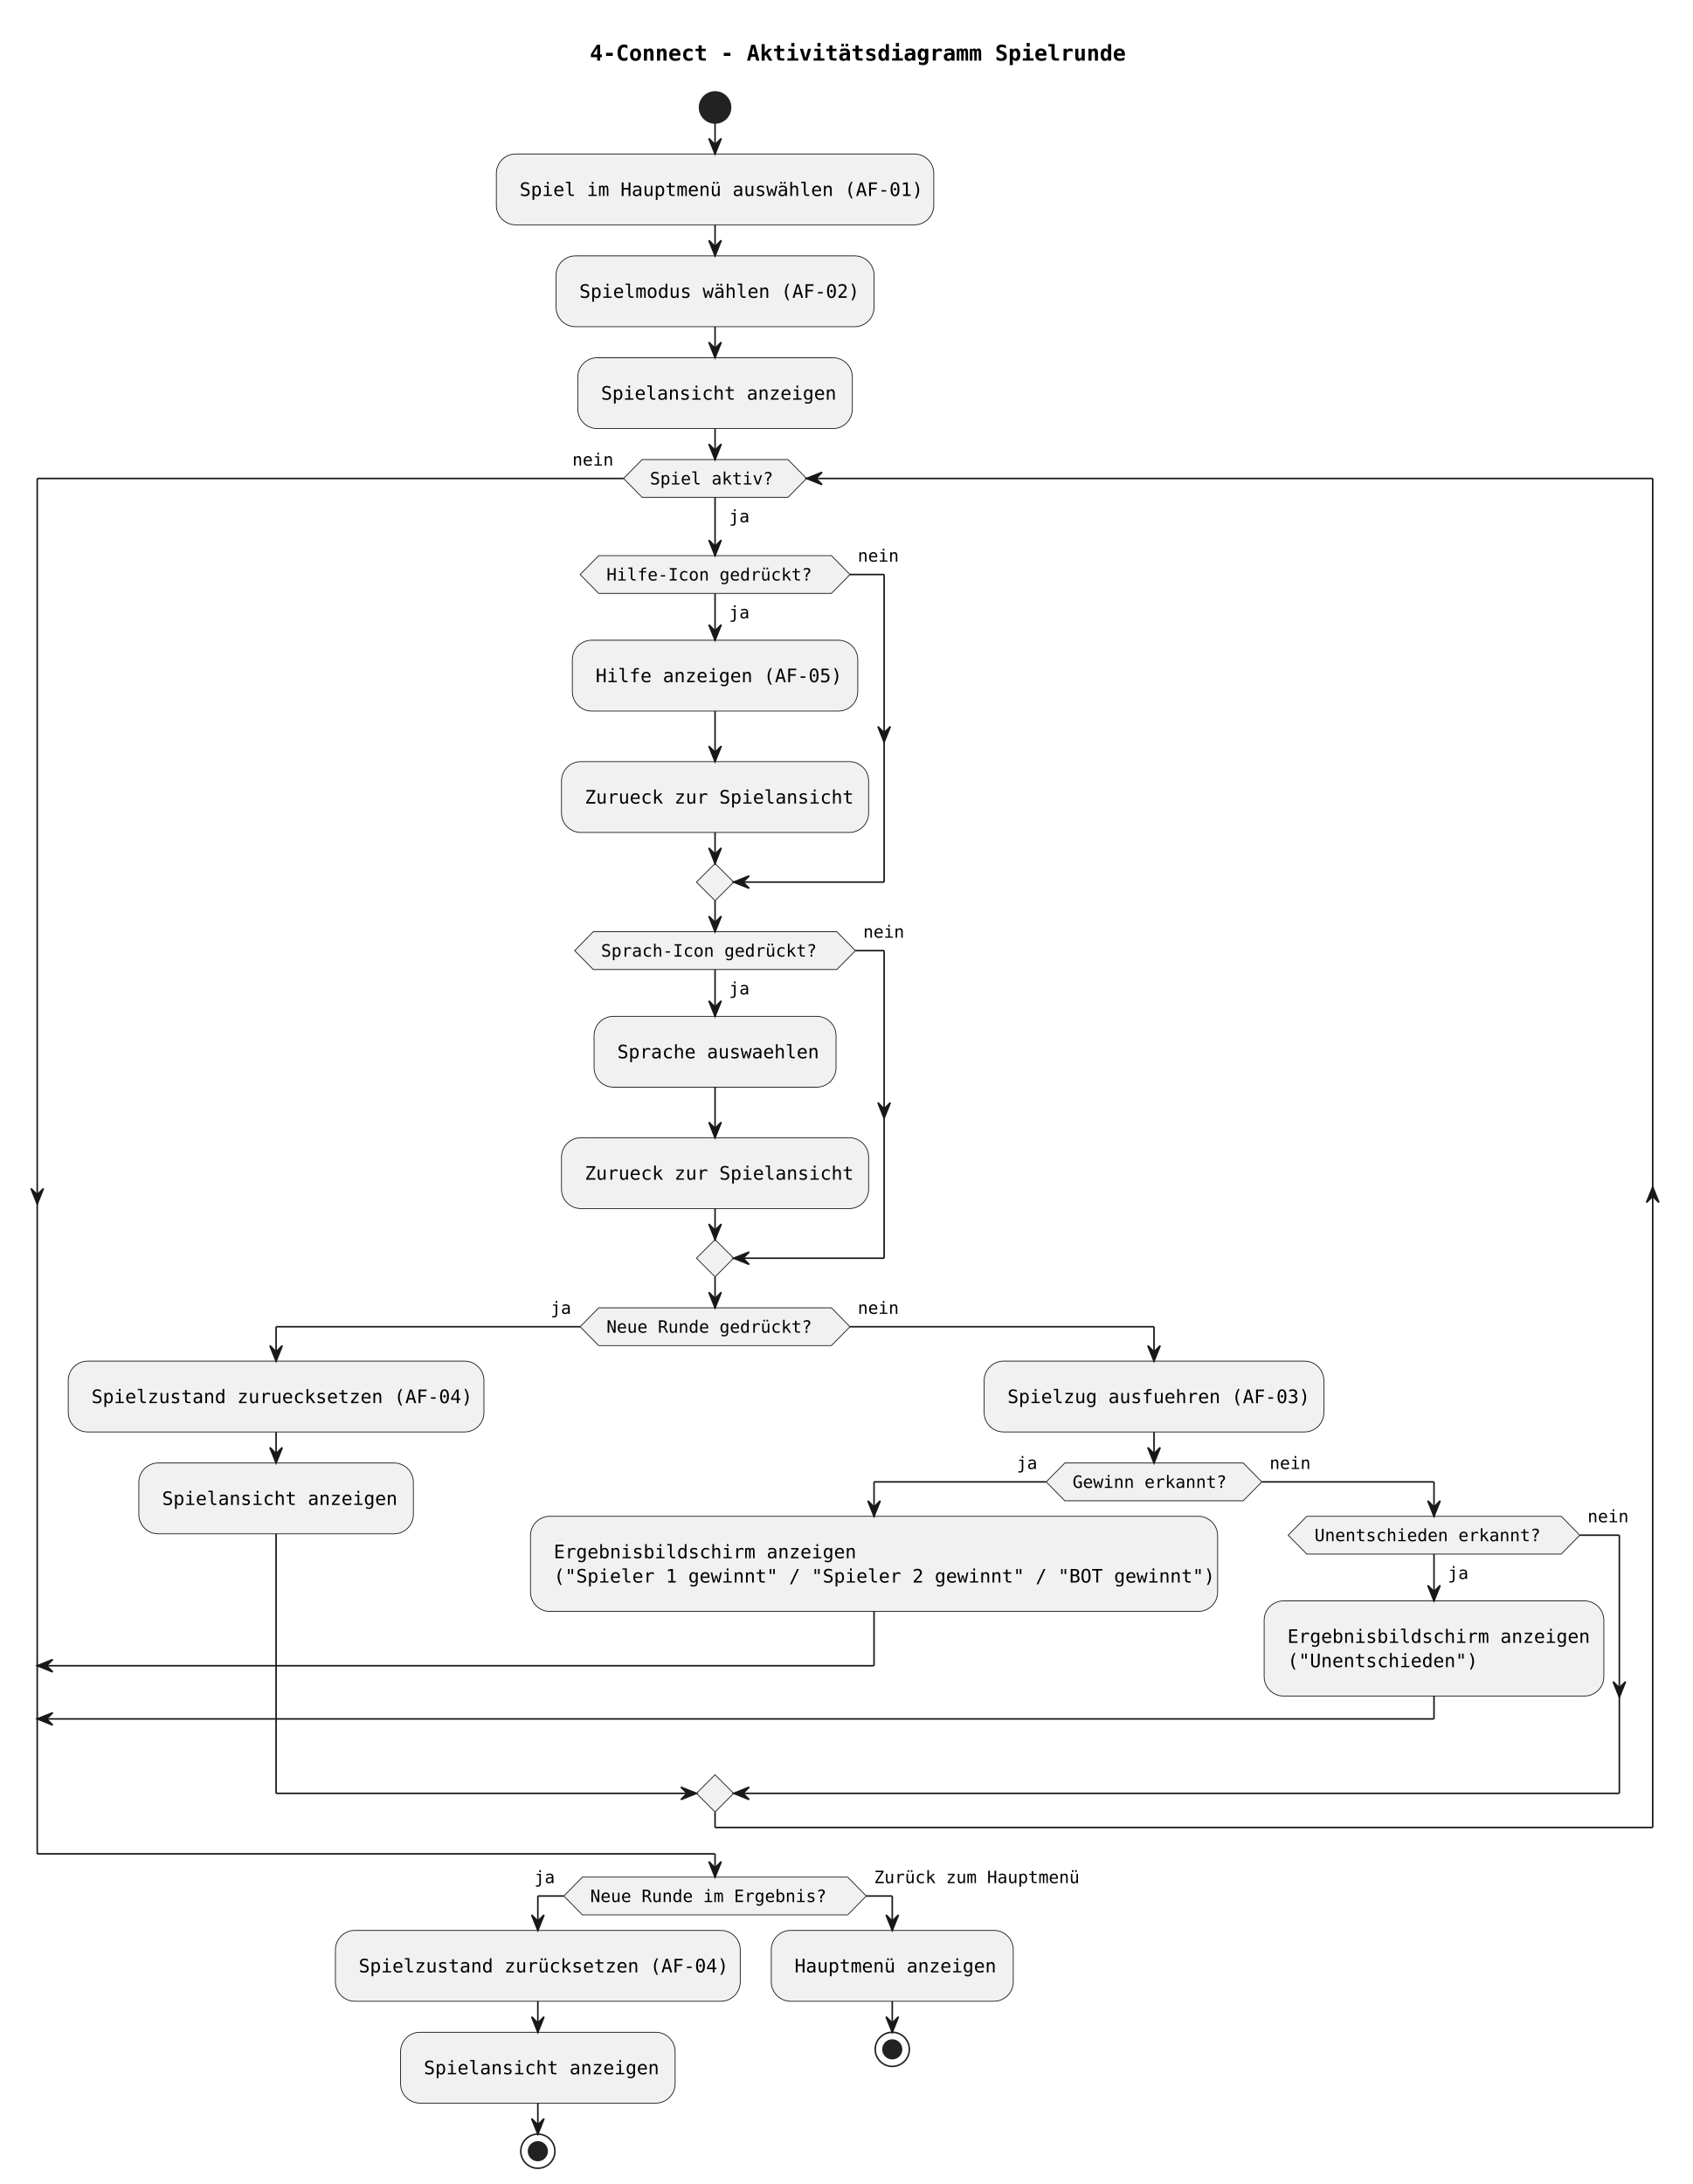
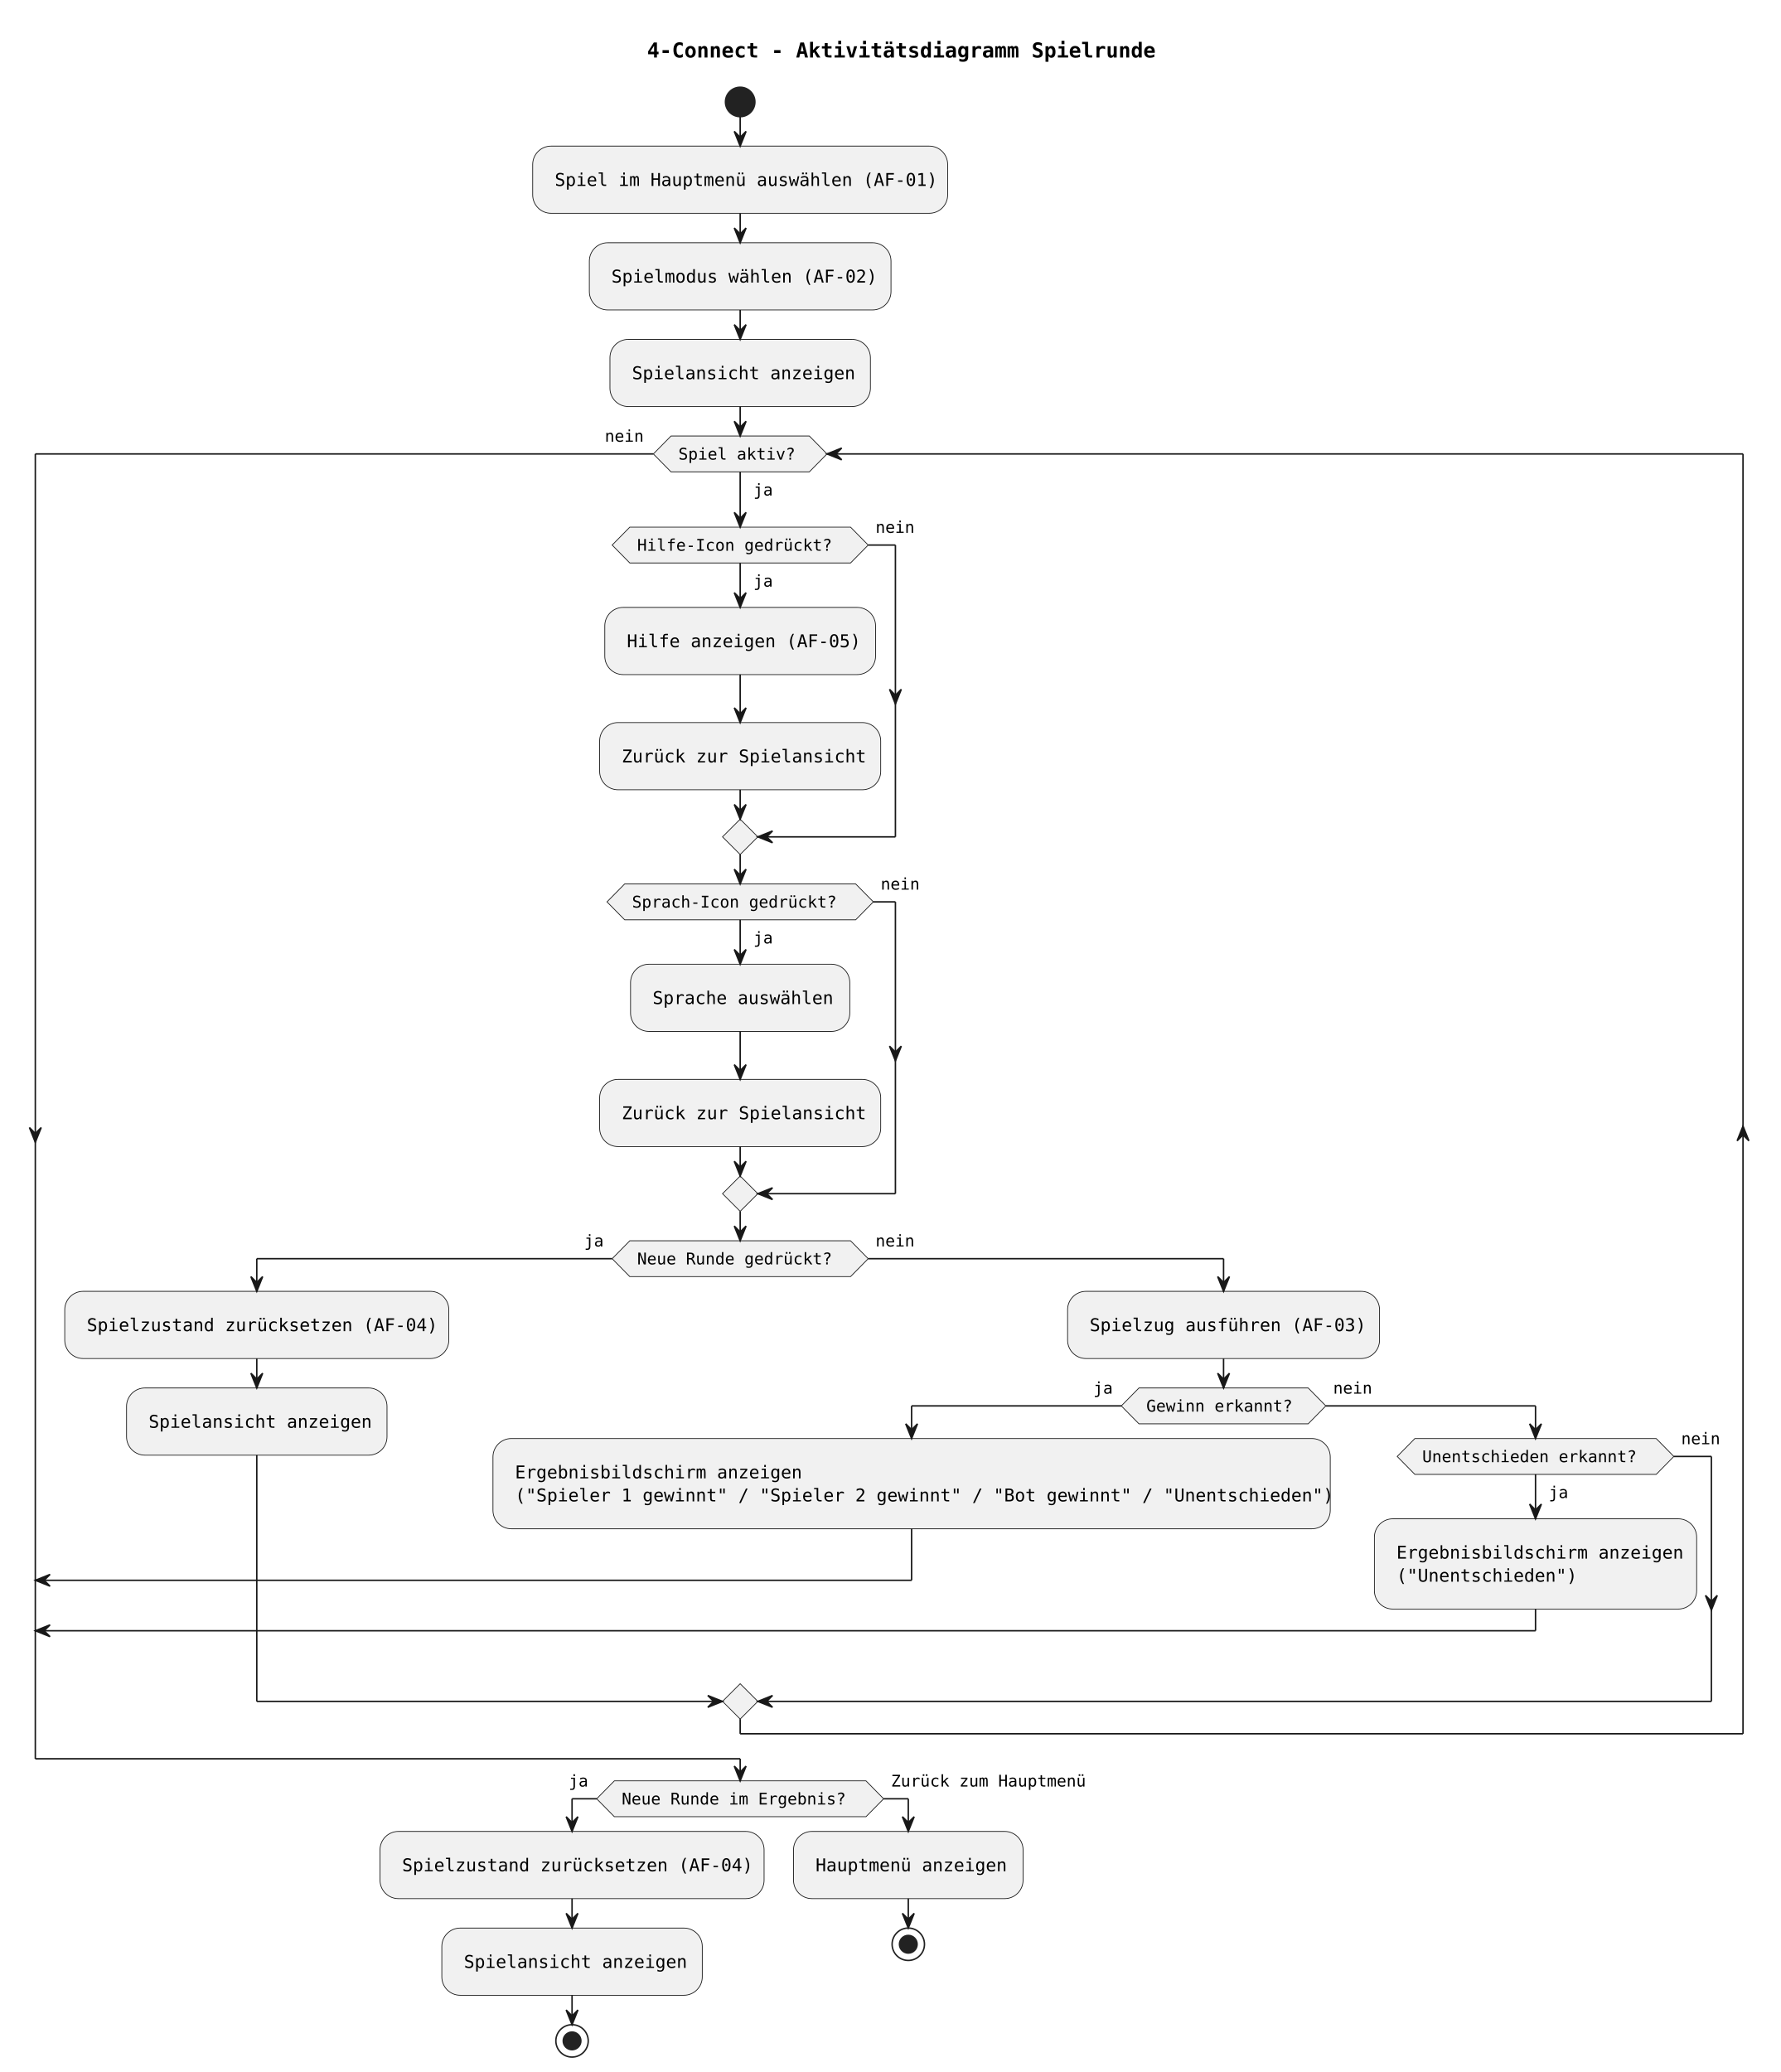
- <svg xmlns="http://www.w3.org/2000/svg" contentStyleType="text/css" height="1408px" preserveAspectRatio="none" style="width:1091px;height:1408px;background:#FFFFFF;" version="1.1" viewBox="0 0 1091 1408" width="1091px" zoomAndPan="magnify">
+ <svg xmlns="http://www.w3.org/2000/svg" contentStyleType="text/css" height="1408px" preserveAspectRatio="none" style="width:1210px;height:1408px;background:#FFFFFF;" version="1.1" viewBox="0 0 1210 1408" width="1210px" zoomAndPan="magnify">
  <defs />
  <g>
-     <text fill="#000000" font-family="monospace" font-size="14" font-weight="bold" lengthAdjust="spacing" textLength="328" x="380.25" y="39.075">4-Connect - Aktivitätsdiagramm Spielrunde</text>
-     <ellipse cx="461" cy="69.279" fill="#222222" rx="10" ry="10" style="stroke:#222222;stroke-width:1.0;" />
-     <rect fill="#F1F1F1" height="45.668" rx="12.5" ry="12.5" style="stroke:#181818;stroke-width:0.5;" width="282" x="320" y="99.279" />
-     <text fill="#000000" font-family="monospace" font-size="12" lengthAdjust="spacing" textLength="252" x="335" y="126.344">Spiel im Hauptmenü auswählen (AF-01)</text>
-     <rect fill="#F1F1F1" height="45.668" rx="12.5" ry="12.5" style="stroke:#181818;stroke-width:0.5;" width="205" x="358.5" y="164.947" />
-     <text fill="#000000" font-family="monospace" font-size="12" lengthAdjust="spacing" textLength="175" x="373.5" y="192.012">Spielmodus wählen (AF-02)</text>
-     <rect fill="#F1F1F1" height="45.668" rx="12.5" ry="12.5" style="stroke:#181818;stroke-width:0.5;" width="177" x="372.5" y="230.615" />
-     <text fill="#000000" font-family="monospace" font-size="12" lengthAdjust="spacing" textLength="147" x="387.5" y="257.68">Spielansicht anzeigen</text>
-     <rect fill="#F1F1F1" height="45.668" rx="12.5" ry="12.5" style="stroke:#181818;stroke-width:0.5;" width="184" x="369" y="412.748" />
-     <text fill="#000000" font-family="monospace" font-size="12" lengthAdjust="spacing" textLength="154" x="384" y="439.812">Hilfe anzeigen (AF-05)</text>
-     <rect fill="#F1F1F1" height="45.668" rx="12.5" ry="12.5" style="stroke:#181818;stroke-width:0.5;" width="198" x="362" y="491.007" />
-     <text fill="#000000" font-family="monospace" font-size="12" lengthAdjust="spacing" textLength="168" x="377" y="518.071">Zurueck zur Spielansicht</text>
-     <polygon fill="#F1F1F1" points="386,358.205,536,358.205,548,370.386,536,382.567,386,382.567,374,370.386,386,358.205" style="stroke:#181818;stroke-width:0.5;" />
-     <text fill="#000000" font-family="monospace" font-size="11" lengthAdjust="spacing" textLength="14" x="470" y="398.626">ja</text>
-     <text fill="#000000" font-family="monospace" font-size="11" lengthAdjust="spacing" textLength="140" x="391" y="374.264">Hilfe-Icon gedrückt?</text>
-     <text fill="#000000" font-family="monospace" font-size="11" lengthAdjust="spacing" textLength="28" x="553" y="362.082">nein</text>
-     <polygon fill="#F1F1F1" points="461,556.675,473,568.675,461,580.675,449,568.675,461,556.675" style="stroke:#181818;stroke-width:0.5;" />
-     <rect fill="#F1F1F1" height="45.668" rx="12.5" ry="12.5" style="stroke:#181818;stroke-width:0.5;" width="156" x="383" y="655.218" />
-     <text fill="#000000" font-family="monospace" font-size="12" lengthAdjust="spacing" textLength="126" x="398" y="682.283">Sprache auswaehlen</text>
-     <rect fill="#F1F1F1" height="45.668" rx="12.5" ry="12.5" style="stroke:#181818;stroke-width:0.5;" width="198" x="362" y="733.477" />
-     <text fill="#000000" font-family="monospace" font-size="12" lengthAdjust="spacing" textLength="168" x="377" y="760.541">Zurueck zur Spielansicht</text>
-     <polygon fill="#F1F1F1" points="382.5,600.675,539.5,600.675,551.5,612.856,539.5,625.037,382.5,625.037,370.5,612.856,382.5,600.675" style="stroke:#181818;stroke-width:0.5;" />
-     <text fill="#000000" font-family="monospace" font-size="11" lengthAdjust="spacing" textLength="14" x="470" y="641.096">ja</text>
-     <text fill="#000000" font-family="monospace" font-size="11" lengthAdjust="spacing" textLength="147" x="387.5" y="616.734">Sprach-Icon gedrückt?</text>
-     <text fill="#000000" font-family="monospace" font-size="11" lengthAdjust="spacing" textLength="28" x="556.5" y="604.553">nein</text>
-     <polygon fill="#F1F1F1" points="461,799.144,473,811.144,461,823.144,449,811.144,461,799.144" style="stroke:#181818;stroke-width:0.5;" />
-     <polygon fill="#F1F1F1" points="386,843.144,536,843.144,548,855.326,536,867.507,386,867.507,374,855.326,386,843.144" style="stroke:#181818;stroke-width:0.5;" />
-     <text fill="#000000" font-family="monospace" font-size="11" lengthAdjust="spacing" textLength="140" x="391" y="859.204">Neue Runde gedrückt?</text>
-     <text fill="#000000" font-family="monospace" font-size="11" lengthAdjust="spacing" textLength="14" x="355" y="847.023">ja</text>
-     <text fill="#000000" font-family="monospace" font-size="11" lengthAdjust="spacing" textLength="28" x="553" y="847.023">nein</text>
-     <rect fill="#F1F1F1" height="45.668" rx="12.5" ry="12.5" style="stroke:#181818;stroke-width:0.5;" width="268" x="44" y="877.507" />
-     <text fill="#000000" font-family="monospace" font-size="12" lengthAdjust="spacing" textLength="238" x="59" y="904.571">Spielzustand zuruecksetzen (AF-04)</text>
-     <rect fill="#F1F1F1" height="45.668" rx="12.5" ry="12.5" style="stroke:#181818;stroke-width:0.5;" width="177" x="89.5" y="943.175" />
-     <text fill="#000000" font-family="monospace" font-size="12" lengthAdjust="spacing" textLength="147" x="104.5" y="970.239">Spielansicht anzeigen</text>
-     <rect fill="#F1F1F1" height="45.668" rx="12.5" ry="12.5" style="stroke:#181818;stroke-width:0.5;" width="219" x="634.5" y="877.507" />
-     <text fill="#000000" font-family="monospace" font-size="12" lengthAdjust="spacing" textLength="189" x="649.5" y="904.571">Spielzug ausfuehren (AF-03)</text>
-     <polygon fill="#F1F1F1" points="686.5,943.175,801.5,943.175,813.5,955.356,801.5,967.537,686.5,967.537,674.5,955.356,686.5,943.175" style="stroke:#181818;stroke-width:0.5;" />
-     <text fill="#000000" font-family="monospace" font-size="11" lengthAdjust="spacing" textLength="105" x="691.5" y="959.234">Gewinn erkannt?</text>
-     <text fill="#000000" font-family="monospace" font-size="11" lengthAdjust="spacing" textLength="14" x="655.5" y="947.053">ja</text>
-     <text fill="#000000" font-family="monospace" font-size="11" lengthAdjust="spacing" textLength="28" x="818.5" y="947.053">nein</text>
-     <rect fill="#F1F1F1" height="61.336" rx="12.5" ry="12.5" style="stroke:#181818;stroke-width:0.5;" width="443" x="342" y="977.537" />
-     <text fill="#000000" font-family="monospace" font-size="12" lengthAdjust="spacing" textLength="189" x="357" y="1004.602">Ergebnisbildschirm anzeigen</text>
-     <text fill="#000000" font-family="monospace" font-size="12" lengthAdjust="spacing" textLength="413" x="357" y="1020.269">("Spieler 1 gewinnt" / "Spieler 2 gewinnt" / "BOT gewinnt")</text>
-     <rect fill="#F1F1F1" height="61.336" rx="12.5" ry="12.5" style="stroke:#181818;stroke-width:0.5;" width="219" x="815" y="1032.081" />
-     <text fill="#000000" font-family="monospace" font-size="12" lengthAdjust="spacing" textLength="189" x="830" y="1059.145">Ergebnisbildschirm anzeigen</text>
-     <text fill="#000000" font-family="monospace" font-size="12" lengthAdjust="spacing" textLength="119" x="830" y="1074.813">("Unentschieden")</text>
-     <polygon fill="#F1F1F1" points="842.5,977.537,1006.5,977.537,1018.5,989.718,1006.5,1001.899,842.5,1001.899,830.5,989.718,842.5,977.537" style="stroke:#181818;stroke-width:0.5;" />
-     <text fill="#000000" font-family="monospace" font-size="11" lengthAdjust="spacing" textLength="14" x="933.5" y="1017.958">ja</text>
-     <text fill="#000000" font-family="monospace" font-size="11" lengthAdjust="spacing" textLength="154" x="847.5" y="993.596">Unentschieden erkannt?</text>
-     <text fill="#000000" font-family="monospace" font-size="11" lengthAdjust="spacing" textLength="28" x="1023.5" y="981.415">nein</text>
-     <polygon fill="#F1F1F1" points="461,1144.158,473,1156.158,461,1168.158,449,1156.158,461,1144.158" style="stroke:#181818;stroke-width:0.5;" />
-     <polygon fill="#F1F1F1" points="414,296.283,508,296.283,520,308.464,508,320.646,414,320.646,402,308.464,414,296.283" style="stroke:#181818;stroke-width:0.5;" />
-     <text fill="#000000" font-family="monospace" font-size="11" lengthAdjust="spacing" textLength="14" x="470" y="336.705">ja</text>
-     <text fill="#000000" font-family="monospace" font-size="11" lengthAdjust="spacing" textLength="84" x="419" y="312.342">Spiel aktiv?</text>
-     <text fill="#000000" font-family="monospace" font-size="11" lengthAdjust="spacing" textLength="28" x="369" y="300.161">nein</text>
-     <polygon fill="#F1F1F1" points="375.5,1210.158,546.5,1210.158,558.5,1222.339,546.5,1234.52,375.5,1234.52,363.5,1222.339,375.5,1210.158" style="stroke:#181818;stroke-width:0.5;" />
-     <text fill="#000000" font-family="monospace" font-size="11" lengthAdjust="spacing" textLength="161" x="380.5" y="1226.217">Neue Runde im Ergebnis?</text>
-     <text fill="#000000" font-family="monospace" font-size="11" lengthAdjust="spacing" textLength="14" x="344.5" y="1214.036">ja</text>
-     <text fill="#000000" font-family="monospace" font-size="11" lengthAdjust="spacing" textLength="140" x="563.5" y="1214.036">Zurück zum Hauptmenü</text>
-     <rect fill="#F1F1F1" height="45.668" rx="12.5" ry="12.5" style="stroke:#181818;stroke-width:0.5;" width="261" x="216.25" y="1244.52" />
-     <text fill="#000000" font-family="monospace" font-size="12" lengthAdjust="spacing" textLength="231" x="231.25" y="1271.585">Spielzustand zurücksetzen (AF-04)</text>
-     <rect fill="#F1F1F1" height="45.668" rx="12.5" ry="12.5" style="stroke:#181818;stroke-width:0.5;" width="177" x="258.25" y="1310.188" />
-     <text fill="#000000" font-family="monospace" font-size="12" lengthAdjust="spacing" textLength="147" x="273.25" y="1337.253">Spielansicht anzeigen</text>
-     <ellipse cx="346.75" cy="1386.856" fill="none" rx="11" ry="11" style="stroke:#222222;stroke-width:1.0;" />
-     <ellipse cx="346.75" cy="1386.856" fill="#222222" rx="6" ry="6" style="stroke:#222222;stroke-width:1.0;" />
-     <rect fill="#F1F1F1" height="45.668" rx="12.5" ry="12.5" style="stroke:#181818;stroke-width:0.5;" width="156" x="497.25" y="1244.52" />
-     <text fill="#000000" font-family="monospace" font-size="12" lengthAdjust="spacing" textLength="126" x="512.25" y="1271.585">Hauptmenü anzeigen</text>
-     <ellipse cx="575.25" cy="1321.188" fill="none" rx="11" ry="11" style="stroke:#222222;stroke-width:1.0;" />
-     <ellipse cx="575.25" cy="1321.188" fill="#222222" rx="6" ry="6" style="stroke:#222222;stroke-width:1.0;" />
-     <line style="stroke:#181818;stroke-width:1.0;" x1="461" x2="461" y1="79.279" y2="99.279" />
-     <polygon fill="#181818" points="457,89.279,461,99.279,465,89.279,461,93.279" style="stroke:#181818;stroke-width:1.0;" />
-     <line style="stroke:#181818;stroke-width:1.0;" x1="461" x2="461" y1="144.947" y2="164.947" />
-     <polygon fill="#181818" points="457,154.947,461,164.947,465,154.947,461,158.947" style="stroke:#181818;stroke-width:1.0;" />
-     <line style="stroke:#181818;stroke-width:1.0;" x1="461" x2="461" y1="210.615" y2="230.615" />
-     <polygon fill="#181818" points="457,220.615,461,230.615,465,220.615,461,224.615" style="stroke:#181818;stroke-width:1.0;" />
-     <line style="stroke:#181818;stroke-width:1.0;" x1="461" x2="461" y1="458.416" y2="491.007" />
-     <polygon fill="#181818" points="457,481.007,461,491.007,465,481.007,461,485.007" style="stroke:#181818;stroke-width:1.0;" />
-     <line style="stroke:#181818;stroke-width:1.0;" x1="461" x2="461" y1="382.567" y2="412.748" />
-     <polygon fill="#181818" points="457,402.748,461,412.748,465,402.748,461,406.748" style="stroke:#181818;stroke-width:1.0;" />
-     <line style="stroke:#181818;stroke-width:1.0;" x1="548" x2="570" y1="370.386" y2="370.386" />
-     <polygon fill="#181818" points="566,468.416,570,478.416,574,468.416,570,472.416" style="stroke:#181818;stroke-width:1.0;" />
-     <line style="stroke:#181818;stroke-width:1.0;" x1="570" x2="570" y1="370.386" y2="568.675" />
-     <line style="stroke:#181818;stroke-width:1.0;" x1="570" x2="473" y1="568.675" y2="568.675" />
-     <polygon fill="#181818" points="483,564.675,473,568.675,483,572.675,479,568.675" style="stroke:#181818;stroke-width:1.0;" />
-     <line style="stroke:#181818;stroke-width:1.0;" x1="461" x2="461" y1="536.675" y2="556.675" />
-     <polygon fill="#181818" points="457,546.675,461,556.675,465,546.675,461,550.675" style="stroke:#181818;stroke-width:1.0;" />
-     <line style="stroke:#181818;stroke-width:1.0;" x1="461" x2="461" y1="700.886" y2="733.477" />
-     <polygon fill="#181818" points="457,723.477,461,733.477,465,723.477,461,727.477" style="stroke:#181818;stroke-width:1.0;" />
-     <line style="stroke:#181818;stroke-width:1.0;" x1="461" x2="461" y1="625.037" y2="655.218" />
-     <polygon fill="#181818" points="457,645.218,461,655.218,465,645.218,461,649.218" style="stroke:#181818;stroke-width:1.0;" />
-     <line style="stroke:#181818;stroke-width:1.0;" x1="551.5" x2="570" y1="612.856" y2="612.856" />
-     <polygon fill="#181818" points="566,710.886,570,720.886,574,710.886,570,714.886" style="stroke:#181818;stroke-width:1.0;" />
-     <line style="stroke:#181818;stroke-width:1.0;" x1="570" x2="570" y1="612.856" y2="811.144" />
-     <line style="stroke:#181818;stroke-width:1.0;" x1="570" x2="473" y1="811.144" y2="811.144" />
-     <polygon fill="#181818" points="483,807.144,473,811.144,483,815.144,479,811.144" style="stroke:#181818;stroke-width:1.0;" />
-     <line style="stroke:#181818;stroke-width:1.0;" x1="461" x2="461" y1="779.144" y2="799.144" />
-     <polygon fill="#181818" points="457,789.144,461,799.144,465,789.144,461,793.144" style="stroke:#181818;stroke-width:1.0;" />
-     <line style="stroke:#181818;stroke-width:1.0;" x1="461" x2="461" y1="580.675" y2="600.675" />
-     <polygon fill="#181818" points="457,590.675,461,600.675,465,590.675,461,594.675" style="stroke:#181818;stroke-width:1.0;" />
-     <line style="stroke:#181818;stroke-width:1.0;" x1="178" x2="178" y1="923.175" y2="943.175" />
-     <polygon fill="#181818" points="174,933.175,178,943.175,182,933.175,178,937.175" style="stroke:#181818;stroke-width:1.0;" />
-     <line style="stroke:#181818;stroke-width:1.0;" x1="563.5" x2="563.5" y1="1038.873" y2="1073.873" />
-     <line style="stroke:#181818;stroke-width:1.0;" x1="563.5" x2="24" y1="1073.873" y2="1073.873" />
+     <text fill="#000000" font-family="monospace" font-size="14" font-weight="bold" lengthAdjust="spacing" textLength="328" x="439.75" y="39.075">4-Connect - Aktivitätsdiagramm Spielrunde</text>
+     <ellipse cx="503" cy="69.279" fill="#222222" rx="10" ry="10" style="stroke:#222222;stroke-width:1.0;" />
+     <rect fill="#F1F1F1" height="45.668" rx="12.5" ry="12.5" style="stroke:#181818;stroke-width:0.5;" width="282" x="362" y="99.279" />
+     <text fill="#000000" font-family="monospace" font-size="12" lengthAdjust="spacing" textLength="252" x="377" y="126.344">Spiel im Hauptmenü auswählen (AF-01)</text>
+     <rect fill="#F1F1F1" height="45.668" rx="12.5" ry="12.5" style="stroke:#181818;stroke-width:0.5;" width="205" x="400.5" y="164.947" />
+     <text fill="#000000" font-family="monospace" font-size="12" lengthAdjust="spacing" textLength="175" x="415.5" y="192.012">Spielmodus wählen (AF-02)</text>
+     <rect fill="#F1F1F1" height="45.668" rx="12.5" ry="12.5" style="stroke:#181818;stroke-width:0.5;" width="177" x="414.5" y="230.615" />
+     <text fill="#000000" font-family="monospace" font-size="12" lengthAdjust="spacing" textLength="147" x="429.5" y="257.68">Spielansicht anzeigen</text>
+     <rect fill="#F1F1F1" height="45.668" rx="12.5" ry="12.5" style="stroke:#181818;stroke-width:0.5;" width="184" x="411" y="412.748" />
+     <text fill="#000000" font-family="monospace" font-size="12" lengthAdjust="spacing" textLength="154" x="426" y="439.812">Hilfe anzeigen (AF-05)</text>
+     <rect fill="#F1F1F1" height="45.668" rx="12.5" ry="12.5" style="stroke:#181818;stroke-width:0.5;" width="191" x="407.5" y="491.007" />
+     <text fill="#000000" font-family="monospace" font-size="12" lengthAdjust="spacing" textLength="161" x="422.5" y="518.071">Zurück zur Spielansicht</text>
+     <polygon fill="#F1F1F1" points="428,358.205,578,358.205,590,370.386,578,382.567,428,382.567,416,370.386,428,358.205" style="stroke:#181818;stroke-width:0.5;" />
+     <text fill="#000000" font-family="monospace" font-size="11" lengthAdjust="spacing" textLength="14" x="512" y="398.626">ja</text>
+     <text fill="#000000" font-family="monospace" font-size="11" lengthAdjust="spacing" textLength="140" x="433" y="374.264">Hilfe-Icon gedrückt?</text>
+     <text fill="#000000" font-family="monospace" font-size="11" lengthAdjust="spacing" textLength="28" x="595" y="362.082">nein</text>
+     <polygon fill="#F1F1F1" points="503,556.675,515,568.675,503,580.675,491,568.675,503,556.675" style="stroke:#181818;stroke-width:0.5;" />
+     <rect fill="#F1F1F1" height="45.668" rx="12.5" ry="12.5" style="stroke:#181818;stroke-width:0.5;" width="149" x="428.5" y="655.218" />
+     <text fill="#000000" font-family="monospace" font-size="12" lengthAdjust="spacing" textLength="119" x="443.5" y="682.283">Sprache auswählen</text>
+     <rect fill="#F1F1F1" height="45.668" rx="12.5" ry="12.5" style="stroke:#181818;stroke-width:0.5;" width="191" x="407.5" y="733.477" />
+     <text fill="#000000" font-family="monospace" font-size="12" lengthAdjust="spacing" textLength="161" x="422.5" y="760.541">Zurück zur Spielansicht</text>
+     <polygon fill="#F1F1F1" points="424.5,600.675,581.5,600.675,593.5,612.856,581.5,625.037,424.5,625.037,412.5,612.856,424.5,600.675" style="stroke:#181818;stroke-width:0.5;" />
+     <text fill="#000000" font-family="monospace" font-size="11" lengthAdjust="spacing" textLength="14" x="512" y="641.096">ja</text>
+     <text fill="#000000" font-family="monospace" font-size="11" lengthAdjust="spacing" textLength="147" x="429.5" y="616.734">Sprach-Icon gedrückt?</text>
+     <text fill="#000000" font-family="monospace" font-size="11" lengthAdjust="spacing" textLength="28" x="598.5" y="604.553">nein</text>
+     <polygon fill="#F1F1F1" points="503,799.144,515,811.144,503,823.144,491,811.144,503,799.144" style="stroke:#181818;stroke-width:0.5;" />
+     <polygon fill="#F1F1F1" points="428,843.144,578,843.144,590,855.326,578,867.507,428,867.507,416,855.326,428,843.144" style="stroke:#181818;stroke-width:0.5;" />
+     <text fill="#000000" font-family="monospace" font-size="11" lengthAdjust="spacing" textLength="140" x="433" y="859.204">Neue Runde gedrückt?</text>
+     <text fill="#000000" font-family="monospace" font-size="11" lengthAdjust="spacing" textLength="14" x="397" y="847.023">ja</text>
+     <text fill="#000000" font-family="monospace" font-size="11" lengthAdjust="spacing" textLength="28" x="595" y="847.023">nein</text>
+     <rect fill="#F1F1F1" height="45.668" rx="12.5" ry="12.5" style="stroke:#181818;stroke-width:0.5;" width="261" x="44" y="877.507" />
+     <text fill="#000000" font-family="monospace" font-size="12" lengthAdjust="spacing" textLength="231" x="59" y="904.571">Spielzustand zurücksetzen (AF-04)</text>
+     <rect fill="#F1F1F1" height="45.668" rx="12.5" ry="12.5" style="stroke:#181818;stroke-width:0.5;" width="177" x="86" y="943.175" />
+     <text fill="#000000" font-family="monospace" font-size="12" lengthAdjust="spacing" textLength="147" x="101" y="970.239">Spielansicht anzeigen</text>
+     <rect fill="#F1F1F1" height="45.668" rx="12.5" ry="12.5" style="stroke:#181818;stroke-width:0.5;" width="212" x="725.5" y="877.507" />
+     <text fill="#000000" font-family="monospace" font-size="12" lengthAdjust="spacing" textLength="182" x="740.5" y="904.571">Spielzug ausführen (AF-03)</text>
+     <polygon fill="#F1F1F1" points="774,943.175,889,943.175,901,955.356,889,967.537,774,967.537,762,955.356,774,943.175" style="stroke:#181818;stroke-width:0.5;" />
+     <text fill="#000000" font-family="monospace" font-size="11" lengthAdjust="spacing" textLength="105" x="779" y="959.234">Gewinn erkannt?</text>
+     <text fill="#000000" font-family="monospace" font-size="11" lengthAdjust="spacing" textLength="14" x="743" y="947.053">ja</text>
+     <text fill="#000000" font-family="monospace" font-size="11" lengthAdjust="spacing" textLength="28" x="906" y="947.053">nein</text>
+     <rect fill="#F1F1F1" height="61.336" rx="12.5" ry="12.5" style="stroke:#181818;stroke-width:0.5;" width="569" x="335" y="977.537" />
+     <text fill="#000000" font-family="monospace" font-size="12" lengthAdjust="spacing" textLength="189" x="350" y="1004.602">Ergebnisbildschirm anzeigen</text>
+     <text fill="#000000" font-family="monospace" font-size="12" lengthAdjust="spacing" textLength="539" x="350" y="1020.269">("Spieler 1 gewinnt" / "Spieler 2 gewinnt" / "Bot gewinnt" / "Unentschieden")</text>
+     <rect fill="#F1F1F1" height="61.336" rx="12.5" ry="12.5" style="stroke:#181818;stroke-width:0.5;" width="219" x="934" y="1032.081" />
+     <text fill="#000000" font-family="monospace" font-size="12" lengthAdjust="spacing" textLength="189" x="949" y="1059.145">Ergebnisbildschirm anzeigen</text>
+     <text fill="#000000" font-family="monospace" font-size="12" lengthAdjust="spacing" textLength="119" x="949" y="1074.813">("Unentschieden")</text>
+     <polygon fill="#F1F1F1" points="961.5,977.537,1125.5,977.537,1137.5,989.718,1125.5,1001.899,961.5,1001.899,949.5,989.718,961.5,977.537" style="stroke:#181818;stroke-width:0.5;" />
+     <text fill="#000000" font-family="monospace" font-size="11" lengthAdjust="spacing" textLength="14" x="1052.5" y="1017.958">ja</text>
+     <text fill="#000000" font-family="monospace" font-size="11" lengthAdjust="spacing" textLength="154" x="966.5" y="993.596">Unentschieden erkannt?</text>
+     <text fill="#000000" font-family="monospace" font-size="11" lengthAdjust="spacing" textLength="28" x="1142.5" y="981.415">nein</text>
+     <polygon fill="#F1F1F1" points="503,1144.158,515,1156.158,503,1168.158,491,1156.158,503,1144.158" style="stroke:#181818;stroke-width:0.5;" />
+     <polygon fill="#F1F1F1" points="456,296.283,550,296.283,562,308.464,550,320.646,456,320.646,444,308.464,456,296.283" style="stroke:#181818;stroke-width:0.5;" />
+     <text fill="#000000" font-family="monospace" font-size="11" lengthAdjust="spacing" textLength="14" x="512" y="336.705">ja</text>
+     <text fill="#000000" font-family="monospace" font-size="11" lengthAdjust="spacing" textLength="84" x="461" y="312.342">Spiel aktiv?</text>
+     <text fill="#000000" font-family="monospace" font-size="11" lengthAdjust="spacing" textLength="28" x="411" y="300.161">nein</text>
+     <polygon fill="#F1F1F1" points="417.5,1210.158,588.5,1210.158,600.5,1222.339,588.5,1234.52,417.5,1234.52,405.5,1222.339,417.5,1210.158" style="stroke:#181818;stroke-width:0.5;" />
+     <text fill="#000000" font-family="monospace" font-size="11" lengthAdjust="spacing" textLength="161" x="422.5" y="1226.217">Neue Runde im Ergebnis?</text>
+     <text fill="#000000" font-family="monospace" font-size="11" lengthAdjust="spacing" textLength="14" x="386.5" y="1214.036">ja</text>
+     <text fill="#000000" font-family="monospace" font-size="11" lengthAdjust="spacing" textLength="140" x="605.5" y="1214.036">Zurück zum Hauptmenü</text>
+     <rect fill="#F1F1F1" height="45.668" rx="12.5" ry="12.5" style="stroke:#181818;stroke-width:0.5;" width="261" x="258.25" y="1244.52" />
+     <text fill="#000000" font-family="monospace" font-size="12" lengthAdjust="spacing" textLength="231" x="273.25" y="1271.585">Spielzustand zurücksetzen (AF-04)</text>
+     <rect fill="#F1F1F1" height="45.668" rx="12.5" ry="12.5" style="stroke:#181818;stroke-width:0.5;" width="177" x="300.25" y="1310.188" />
+     <text fill="#000000" font-family="monospace" font-size="12" lengthAdjust="spacing" textLength="147" x="315.25" y="1337.253">Spielansicht anzeigen</text>
+     <ellipse cx="388.75" cy="1386.856" fill="none" rx="11" ry="11" style="stroke:#222222;stroke-width:1.0;" />
+     <ellipse cx="388.75" cy="1386.856" fill="#222222" rx="6" ry="6" style="stroke:#222222;stroke-width:1.0;" />
+     <rect fill="#F1F1F1" height="45.668" rx="12.5" ry="12.5" style="stroke:#181818;stroke-width:0.5;" width="156" x="539.25" y="1244.52" />
+     <text fill="#000000" font-family="monospace" font-size="12" lengthAdjust="spacing" textLength="126" x="554.25" y="1271.585">Hauptmenü anzeigen</text>
+     <ellipse cx="617.25" cy="1321.188" fill="none" rx="11" ry="11" style="stroke:#222222;stroke-width:1.0;" />
+     <ellipse cx="617.25" cy="1321.188" fill="#222222" rx="6" ry="6" style="stroke:#222222;stroke-width:1.0;" />
+     <line style="stroke:#181818;stroke-width:1.0;" x1="503" x2="503" y1="79.279" y2="99.279" />
+     <polygon fill="#181818" points="499,89.279,503,99.279,507,89.279,503,93.279" style="stroke:#181818;stroke-width:1.0;" />
+     <line style="stroke:#181818;stroke-width:1.0;" x1="503" x2="503" y1="144.947" y2="164.947" />
+     <polygon fill="#181818" points="499,154.947,503,164.947,507,154.947,503,158.947" style="stroke:#181818;stroke-width:1.0;" />
+     <line style="stroke:#181818;stroke-width:1.0;" x1="503" x2="503" y1="210.615" y2="230.615" />
+     <polygon fill="#181818" points="499,220.615,503,230.615,507,220.615,503,224.615" style="stroke:#181818;stroke-width:1.0;" />
+     <line style="stroke:#181818;stroke-width:1.0;" x1="503" x2="503" y1="458.416" y2="491.007" />
+     <polygon fill="#181818" points="499,481.007,503,491.007,507,481.007,503,485.007" style="stroke:#181818;stroke-width:1.0;" />
+     <line style="stroke:#181818;stroke-width:1.0;" x1="503" x2="503" y1="382.567" y2="412.748" />
+     <polygon fill="#181818" points="499,402.748,503,412.748,507,402.748,503,406.748" style="stroke:#181818;stroke-width:1.0;" />
+     <line style="stroke:#181818;stroke-width:1.0;" x1="590" x2="608.5" y1="370.386" y2="370.386" />
+     <polygon fill="#181818" points="604.5,468.416,608.5,478.416,612.5,468.416,608.5,472.416" style="stroke:#181818;stroke-width:1.0;" />
+     <line style="stroke:#181818;stroke-width:1.0;" x1="608.5" x2="608.5" y1="370.386" y2="568.675" />
+     <line style="stroke:#181818;stroke-width:1.0;" x1="608.5" x2="515" y1="568.675" y2="568.675" />
+     <polygon fill="#181818" points="525,564.675,515,568.675,525,572.675,521,568.675" style="stroke:#181818;stroke-width:1.0;" />
+     <line style="stroke:#181818;stroke-width:1.0;" x1="503" x2="503" y1="536.675" y2="556.675" />
+     <polygon fill="#181818" points="499,546.675,503,556.675,507,546.675,503,550.675" style="stroke:#181818;stroke-width:1.0;" />
+     <line style="stroke:#181818;stroke-width:1.0;" x1="503" x2="503" y1="700.886" y2="733.477" />
+     <polygon fill="#181818" points="499,723.477,503,733.477,507,723.477,503,727.477" style="stroke:#181818;stroke-width:1.0;" />
+     <line style="stroke:#181818;stroke-width:1.0;" x1="503" x2="503" y1="625.037" y2="655.218" />
+     <polygon fill="#181818" points="499,645.218,503,655.218,507,645.218,503,649.218" style="stroke:#181818;stroke-width:1.0;" />
+     <line style="stroke:#181818;stroke-width:1.0;" x1="593.5" x2="608.5" y1="612.856" y2="612.856" />
+     <polygon fill="#181818" points="604.5,710.886,608.5,720.886,612.5,710.886,608.5,714.886" style="stroke:#181818;stroke-width:1.0;" />
+     <line style="stroke:#181818;stroke-width:1.0;" x1="608.5" x2="608.5" y1="612.856" y2="811.144" />
+     <line style="stroke:#181818;stroke-width:1.0;" x1="608.5" x2="515" y1="811.144" y2="811.144" />
+     <polygon fill="#181818" points="525,807.144,515,811.144,525,815.144,521,811.144" style="stroke:#181818;stroke-width:1.0;" />
+     <line style="stroke:#181818;stroke-width:1.0;" x1="503" x2="503" y1="779.144" y2="799.144" />
+     <polygon fill="#181818" points="499,789.144,503,799.144,507,789.144,503,793.144" style="stroke:#181818;stroke-width:1.0;" />
+     <line style="stroke:#181818;stroke-width:1.0;" x1="503" x2="503" y1="580.675" y2="600.675" />
+     <polygon fill="#181818" points="499,590.675,503,600.675,507,590.675,503,594.675" style="stroke:#181818;stroke-width:1.0;" />
+     <line style="stroke:#181818;stroke-width:1.0;" x1="174.5" x2="174.5" y1="923.175" y2="943.175" />
+     <polygon fill="#181818" points="170.5,933.175,174.5,943.175,178.5,933.175,174.5,937.175" style="stroke:#181818;stroke-width:1.0;" />
+     <line style="stroke:#181818;stroke-width:1.0;" x1="619.5" x2="619.5" y1="1038.873" y2="1073.873" />
+     <line style="stroke:#181818;stroke-width:1.0;" x1="619.5" x2="24" y1="1073.873" y2="1073.873" />
    <polygon fill="#181818" points="34,1069.873,24,1073.873,34,1077.873,30,1073.873" style="stroke:#181818;stroke-width:1.0;" />
-     <line style="stroke:#181818;stroke-width:1.0;" x1="924.5" x2="924.5" y1="1093.417" y2="1108.158" />
-     <line style="stroke:#181818;stroke-width:1.0;" x1="924.5" x2="24" y1="1108.158" y2="1108.158" />
+     <line style="stroke:#181818;stroke-width:1.0;" x1="1043.5" x2="1043.5" y1="1093.417" y2="1108.158" />
+     <line style="stroke:#181818;stroke-width:1.0;" x1="1043.5" x2="24" y1="1108.158" y2="1108.158" />
    <polygon fill="#181818" points="34,1104.158,24,1108.158,34,1112.158,30,1108.158" style="stroke:#181818;stroke-width:1.0;" />
-     <line style="stroke:#181818;stroke-width:1.0;" x1="924.5" x2="924.5" y1="1001.899" y2="1032.081" />
-     <polygon fill="#181818" points="920.5,1022.081,924.5,1032.081,928.5,1022.081,924.5,1026.081" style="stroke:#181818;stroke-width:1.0;" />
-     <line style="stroke:#181818;stroke-width:1.0;" x1="1018.5" x2="1044" y1="989.718" y2="989.718" />
-     <polygon fill="#181818" points="1040,1084.158,1044,1094.158,1048,1084.158,1044,1088.158" style="stroke:#181818;stroke-width:1.0;" />
-     <line style="stroke:#181818;stroke-width:1.0;" x1="1044" x2="1044" y1="989.718" y2="1156.158" />
-     <line style="stroke:#181818;stroke-width:1.0;" x1="1044" x2="473" y1="1156.158" y2="1156.158" />
-     <polygon fill="#181818" points="483,1152.158,473,1156.158,483,1160.158,479,1156.158" style="stroke:#181818;stroke-width:1.0;" />
-     <line style="stroke:#181818;stroke-width:1.0;" x1="674.5" x2="563.5" y1="955.356" y2="955.356" />
-     <line style="stroke:#181818;stroke-width:1.0;" x1="563.5" x2="563.5" y1="955.356" y2="977.537" />
-     <polygon fill="#181818" points="559.5,967.537,563.5,977.537,567.5,967.537,563.5,971.537" style="stroke:#181818;stroke-width:1.0;" />
-     <line style="stroke:#181818;stroke-width:1.0;" x1="813.5" x2="924.5" y1="955.356" y2="955.356" />
-     <line style="stroke:#181818;stroke-width:1.0;" x1="924.5" x2="924.5" y1="955.356" y2="977.537" />
-     <polygon fill="#181818" points="920.5,967.537,924.5,977.537,928.5,967.537,924.5,971.537" style="stroke:#181818;stroke-width:1.0;" />
-     <line style="stroke:#181818;stroke-width:1.0;" x1="744" x2="744" y1="923.175" y2="943.175" />
-     <polygon fill="#181818" points="740,933.175,744,943.175,748,933.175,744,937.175" style="stroke:#181818;stroke-width:1.0;" />
-     <line style="stroke:#181818;stroke-width:1.0;" x1="374" x2="178" y1="855.326" y2="855.326" />
-     <line style="stroke:#181818;stroke-width:1.0;" x1="178" x2="178" y1="855.326" y2="877.507" />
-     <polygon fill="#181818" points="174,867.507,178,877.507,182,867.507,178,871.507" style="stroke:#181818;stroke-width:1.0;" />
-     <line style="stroke:#181818;stroke-width:1.0;" x1="548" x2="744" y1="855.326" y2="855.326" />
-     <line style="stroke:#181818;stroke-width:1.0;" x1="744" x2="744" y1="855.326" y2="877.507" />
-     <polygon fill="#181818" points="740,867.507,744,877.507,748,867.507,744,871.507" style="stroke:#181818;stroke-width:1.0;" />
-     <line style="stroke:#181818;stroke-width:1.0;" x1="178" x2="178" y1="988.843" y2="1156.158" />
-     <line style="stroke:#181818;stroke-width:1.0;" x1="178" x2="449" y1="1156.158" y2="1156.158" />
-     <polygon fill="#181818" points="439,1152.158,449,1156.158,439,1160.158,443,1156.158" style="stroke:#181818;stroke-width:1.0;" />
-     <line style="stroke:#181818;stroke-width:1.0;" x1="461" x2="461" y1="823.144" y2="843.144" />
-     <polygon fill="#181818" points="457,833.144,461,843.144,465,833.144,461,837.144" style="stroke:#181818;stroke-width:1.0;" />
-     <line style="stroke:#181818;stroke-width:1.0;" x1="461" x2="461" y1="320.646" y2="358.205" />
-     <polygon fill="#181818" points="457,348.205,461,358.205,465,348.205,461,352.205" style="stroke:#181818;stroke-width:1.0;" />
-     <line style="stroke:#181818;stroke-width:1.0;" x1="461" x2="461" y1="1168.158" y2="1178.158" />
-     <line style="stroke:#181818;stroke-width:1.0;" x1="461" x2="1065.5" y1="1178.158" y2="1178.158" />
-     <polygon fill="#181818" points="1061.5,775.22,1065.5,765.22,1069.5,775.22,1065.5,771.22" style="stroke:#181818;stroke-width:1.0;" />
-     <line style="stroke:#181818;stroke-width:1.0;" x1="1065.5" x2="1065.5" y1="308.464" y2="1178.158" />
-     <line style="stroke:#181818;stroke-width:1.0;" x1="1065.5" x2="520" y1="308.464" y2="308.464" />
-     <polygon fill="#181818" points="530,304.464,520,308.464,530,312.464,526,308.464" style="stroke:#181818;stroke-width:1.0;" />
-     <line style="stroke:#181818;stroke-width:1.0;" x1="402" x2="24" y1="308.464" y2="308.464" />
+     <line style="stroke:#181818;stroke-width:1.0;" x1="1043.5" x2="1043.5" y1="1001.899" y2="1032.081" />
+     <polygon fill="#181818" points="1039.5,1022.081,1043.5,1032.081,1047.5,1022.081,1043.5,1026.081" style="stroke:#181818;stroke-width:1.0;" />
+     <line style="stroke:#181818;stroke-width:1.0;" x1="1137.5" x2="1163" y1="989.718" y2="989.718" />
+     <polygon fill="#181818" points="1159,1084.158,1163,1094.158,1167,1084.158,1163,1088.158" style="stroke:#181818;stroke-width:1.0;" />
+     <line style="stroke:#181818;stroke-width:1.0;" x1="1163" x2="1163" y1="989.718" y2="1156.158" />
+     <line style="stroke:#181818;stroke-width:1.0;" x1="1163" x2="515" y1="1156.158" y2="1156.158" />
+     <polygon fill="#181818" points="525,1152.158,515,1156.158,525,1160.158,521,1156.158" style="stroke:#181818;stroke-width:1.0;" />
+     <line style="stroke:#181818;stroke-width:1.0;" x1="762" x2="619.5" y1="955.356" y2="955.356" />
+     <line style="stroke:#181818;stroke-width:1.0;" x1="619.5" x2="619.5" y1="955.356" y2="977.537" />
+     <polygon fill="#181818" points="615.5,967.537,619.5,977.537,623.5,967.537,619.5,971.537" style="stroke:#181818;stroke-width:1.0;" />
+     <line style="stroke:#181818;stroke-width:1.0;" x1="901" x2="1043.5" y1="955.356" y2="955.356" />
+     <line style="stroke:#181818;stroke-width:1.0;" x1="1043.5" x2="1043.5" y1="955.356" y2="977.537" />
+     <polygon fill="#181818" points="1039.5,967.537,1043.5,977.537,1047.5,967.537,1043.5,971.537" style="stroke:#181818;stroke-width:1.0;" />
+     <line style="stroke:#181818;stroke-width:1.0;" x1="831.5" x2="831.5" y1="923.175" y2="943.175" />
+     <polygon fill="#181818" points="827.5,933.175,831.5,943.175,835.5,933.175,831.5,937.175" style="stroke:#181818;stroke-width:1.0;" />
+     <line style="stroke:#181818;stroke-width:1.0;" x1="416" x2="174.5" y1="855.326" y2="855.326" />
+     <line style="stroke:#181818;stroke-width:1.0;" x1="174.5" x2="174.5" y1="855.326" y2="877.507" />
+     <polygon fill="#181818" points="170.5,867.507,174.5,877.507,178.5,867.507,174.5,871.507" style="stroke:#181818;stroke-width:1.0;" />
+     <line style="stroke:#181818;stroke-width:1.0;" x1="590" x2="831.5" y1="855.326" y2="855.326" />
+     <line style="stroke:#181818;stroke-width:1.0;" x1="831.5" x2="831.5" y1="855.326" y2="877.507" />
+     <polygon fill="#181818" points="827.5,867.507,831.5,877.507,835.5,867.507,831.5,871.507" style="stroke:#181818;stroke-width:1.0;" />
+     <line style="stroke:#181818;stroke-width:1.0;" x1="174.5" x2="174.5" y1="988.843" y2="1156.158" />
+     <line style="stroke:#181818;stroke-width:1.0;" x1="174.5" x2="491" y1="1156.158" y2="1156.158" />
+     <polygon fill="#181818" points="481,1152.158,491,1156.158,481,1160.158,485,1156.158" style="stroke:#181818;stroke-width:1.0;" />
+     <line style="stroke:#181818;stroke-width:1.0;" x1="503" x2="503" y1="823.144" y2="843.144" />
+     <polygon fill="#181818" points="499,833.144,503,843.144,507,833.144,503,837.144" style="stroke:#181818;stroke-width:1.0;" />
+     <line style="stroke:#181818;stroke-width:1.0;" x1="503" x2="503" y1="320.646" y2="358.205" />
+     <polygon fill="#181818" points="499,348.205,503,358.205,507,348.205,503,352.205" style="stroke:#181818;stroke-width:1.0;" />
+     <line style="stroke:#181818;stroke-width:1.0;" x1="503" x2="503" y1="1168.158" y2="1178.158" />
+     <line style="stroke:#181818;stroke-width:1.0;" x1="503" x2="1184.5" y1="1178.158" y2="1178.158" />
+     <polygon fill="#181818" points="1180.5,775.22,1184.5,765.22,1188.5,775.22,1184.5,771.22" style="stroke:#181818;stroke-width:1.0;" />
+     <line style="stroke:#181818;stroke-width:1.0;" x1="1184.5" x2="1184.5" y1="308.464" y2="1178.158" />
+     <line style="stroke:#181818;stroke-width:1.0;" x1="1184.5" x2="562" y1="308.464" y2="308.464" />
+     <polygon fill="#181818" points="572,304.464,562,308.464,572,312.464,568,308.464" style="stroke:#181818;stroke-width:1.0;" />
+     <line style="stroke:#181818;stroke-width:1.0;" x1="444" x2="24" y1="308.464" y2="308.464" />
    <polygon fill="#181818" points="20,766.22,24,776.22,28,766.22,24,770.22" style="stroke:#181818;stroke-width:1.0;" />
    <line style="stroke:#181818;stroke-width:1.0;" x1="24" x2="24" y1="308.464" y2="1195.158" />
-     <line style="stroke:#181818;stroke-width:1.0;" x1="24" x2="461" y1="1195.158" y2="1195.158" />
-     <line style="stroke:#181818;stroke-width:1.0;" x1="461" x2="461" y1="1195.158" y2="1210.158" />
-     <polygon fill="#181818" points="457,1200.158,461,1210.158,465,1200.158,461,1204.158" style="stroke:#181818;stroke-width:1.0;" />
-     <line style="stroke:#181818;stroke-width:1.0;" x1="461" x2="461" y1="276.283" y2="296.283" />
-     <polygon fill="#181818" points="457,286.283,461,296.283,465,286.283,461,290.283" style="stroke:#181818;stroke-width:1.0;" />
-     <line style="stroke:#181818;stroke-width:1.0;" x1="346.75" x2="346.75" y1="1290.188" y2="1310.188" />
-     <polygon fill="#181818" points="342.75,1300.188,346.75,1310.188,350.75,1300.188,346.75,1304.188" style="stroke:#181818;stroke-width:1.0;" />
-     <line style="stroke:#181818;stroke-width:1.0;" x1="346.75" x2="346.75" y1="1355.856" y2="1375.856" />
-     <polygon fill="#181818" points="342.75,1365.856,346.75,1375.856,350.75,1365.856,346.75,1369.856" style="stroke:#181818;stroke-width:1.0;" />
-     <line style="stroke:#181818;stroke-width:1.0;" x1="575.25" x2="575.25" y1="1290.188" y2="1310.188" />
-     <polygon fill="#181818" points="571.25,1300.188,575.25,1310.188,579.25,1300.188,575.25,1304.188" style="stroke:#181818;stroke-width:1.0;" />
-     <line style="stroke:#181818;stroke-width:1.0;" x1="363.5" x2="346.75" y1="1222.339" y2="1222.339" />
-     <line style="stroke:#181818;stroke-width:1.0;" x1="346.75" x2="346.75" y1="1222.339" y2="1244.52" />
-     <polygon fill="#181818" points="342.75,1234.52,346.75,1244.52,350.75,1234.52,346.75,1238.52" style="stroke:#181818;stroke-width:1.0;" />
-     <line style="stroke:#181818;stroke-width:1.0;" x1="558.5" x2="575.25" y1="1222.339" y2="1222.339" />
-     <line style="stroke:#181818;stroke-width:1.0;" x1="575.25" x2="575.25" y1="1222.339" y2="1244.52" />
-     <polygon fill="#181818" points="571.25,1234.52,575.25,1244.52,579.25,1234.52,575.25,1238.52" style="stroke:#181818;stroke-width:1.0;" />
+     <line style="stroke:#181818;stroke-width:1.0;" x1="24" x2="503" y1="1195.158" y2="1195.158" />
+     <line style="stroke:#181818;stroke-width:1.0;" x1="503" x2="503" y1="1195.158" y2="1210.158" />
+     <polygon fill="#181818" points="499,1200.158,503,1210.158,507,1200.158,503,1204.158" style="stroke:#181818;stroke-width:1.0;" />
+     <line style="stroke:#181818;stroke-width:1.0;" x1="503" x2="503" y1="276.283" y2="296.283" />
+     <polygon fill="#181818" points="499,286.283,503,296.283,507,286.283,503,290.283" style="stroke:#181818;stroke-width:1.0;" />
+     <line style="stroke:#181818;stroke-width:1.0;" x1="388.75" x2="388.75" y1="1290.188" y2="1310.188" />
+     <polygon fill="#181818" points="384.75,1300.188,388.75,1310.188,392.75,1300.188,388.75,1304.188" style="stroke:#181818;stroke-width:1.0;" />
+     <line style="stroke:#181818;stroke-width:1.0;" x1="388.75" x2="388.75" y1="1355.856" y2="1375.856" />
+     <polygon fill="#181818" points="384.75,1365.856,388.75,1375.856,392.75,1365.856,388.75,1369.856" style="stroke:#181818;stroke-width:1.0;" />
+     <line style="stroke:#181818;stroke-width:1.0;" x1="617.25" x2="617.25" y1="1290.188" y2="1310.188" />
+     <polygon fill="#181818" points="613.25,1300.188,617.25,1310.188,621.25,1300.188,617.25,1304.188" style="stroke:#181818;stroke-width:1.0;" />
+     <line style="stroke:#181818;stroke-width:1.0;" x1="405.5" x2="388.75" y1="1222.339" y2="1222.339" />
+     <line style="stroke:#181818;stroke-width:1.0;" x1="388.75" x2="388.75" y1="1222.339" y2="1244.52" />
+     <polygon fill="#181818" points="384.75,1234.52,388.75,1244.52,392.75,1234.52,388.75,1238.52" style="stroke:#181818;stroke-width:1.0;" />
+     <line style="stroke:#181818;stroke-width:1.0;" x1="600.5" x2="617.25" y1="1222.339" y2="1222.339" />
+     <line style="stroke:#181818;stroke-width:1.0;" x1="617.25" x2="617.25" y1="1222.339" y2="1244.52" />
+     <polygon fill="#181818" points="613.25,1234.52,617.25,1244.52,621.25,1234.52,617.25,1238.52" style="stroke:#181818;stroke-width:1.0;" />
  </g>
</svg>
